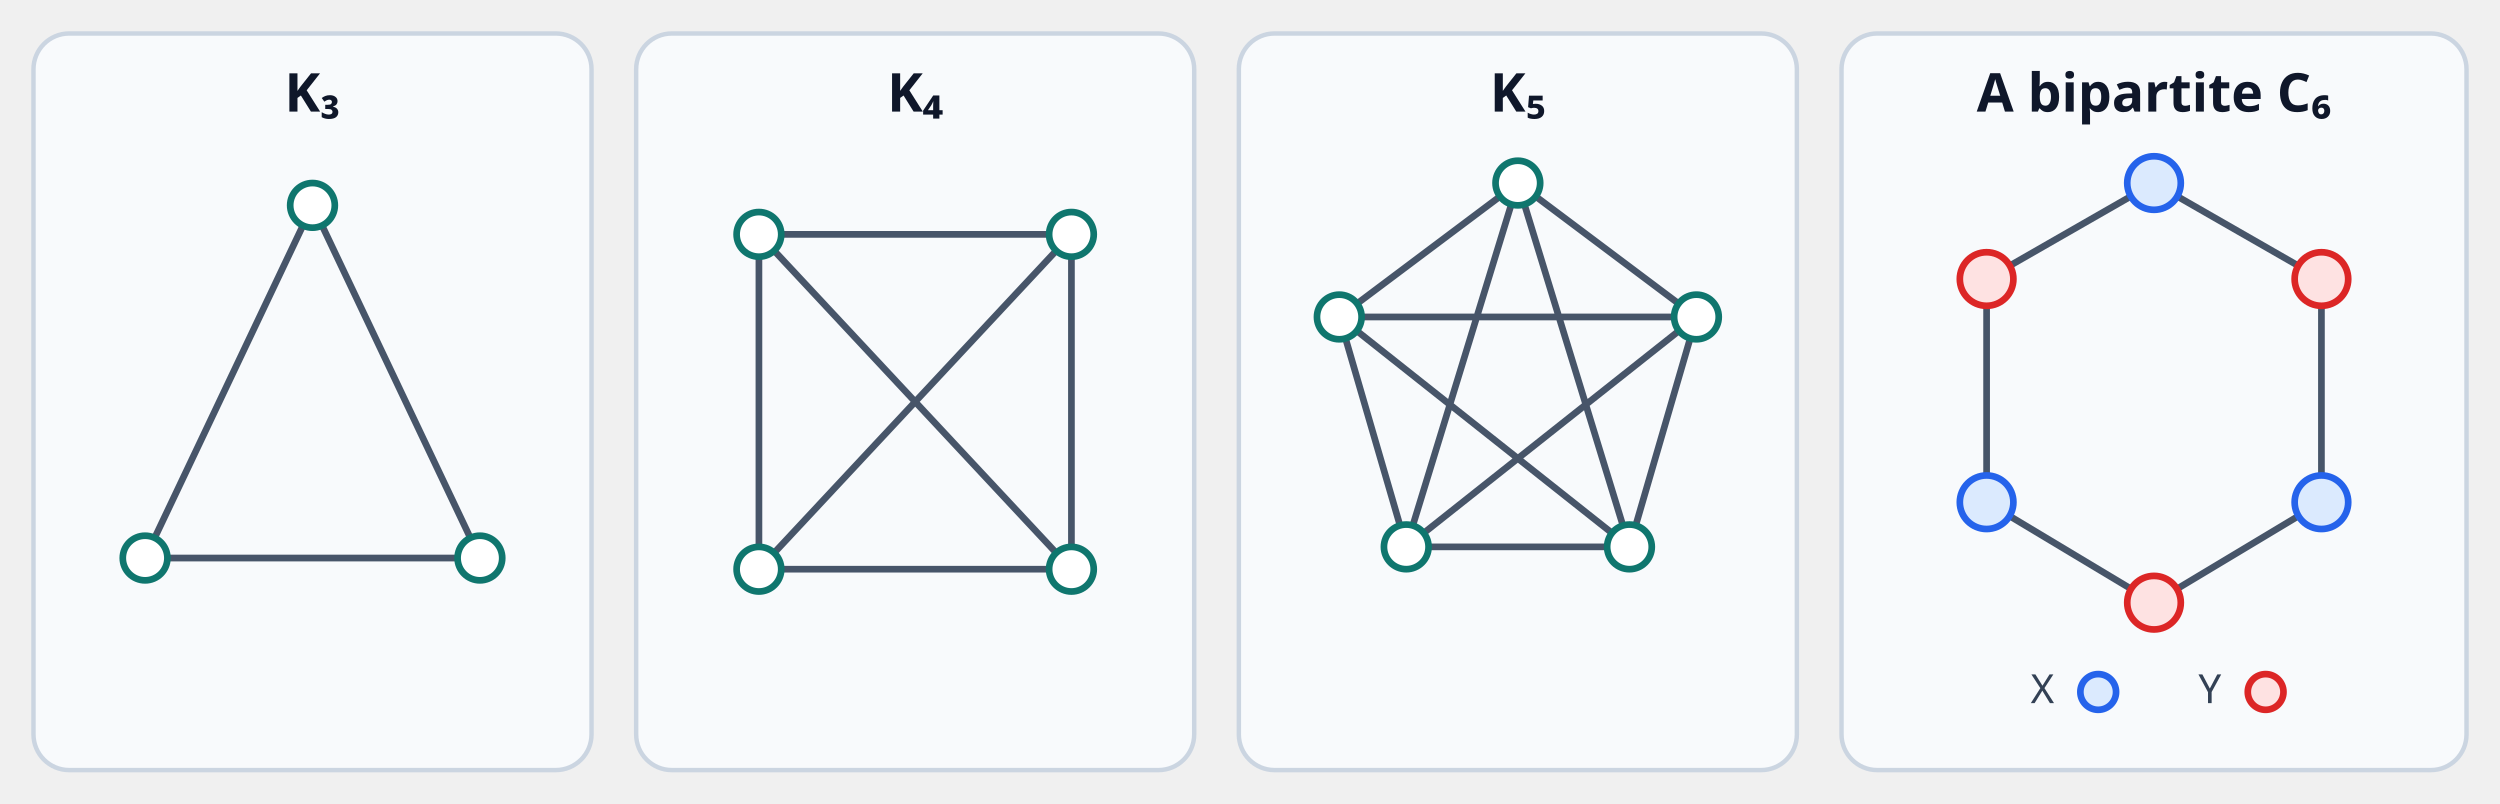
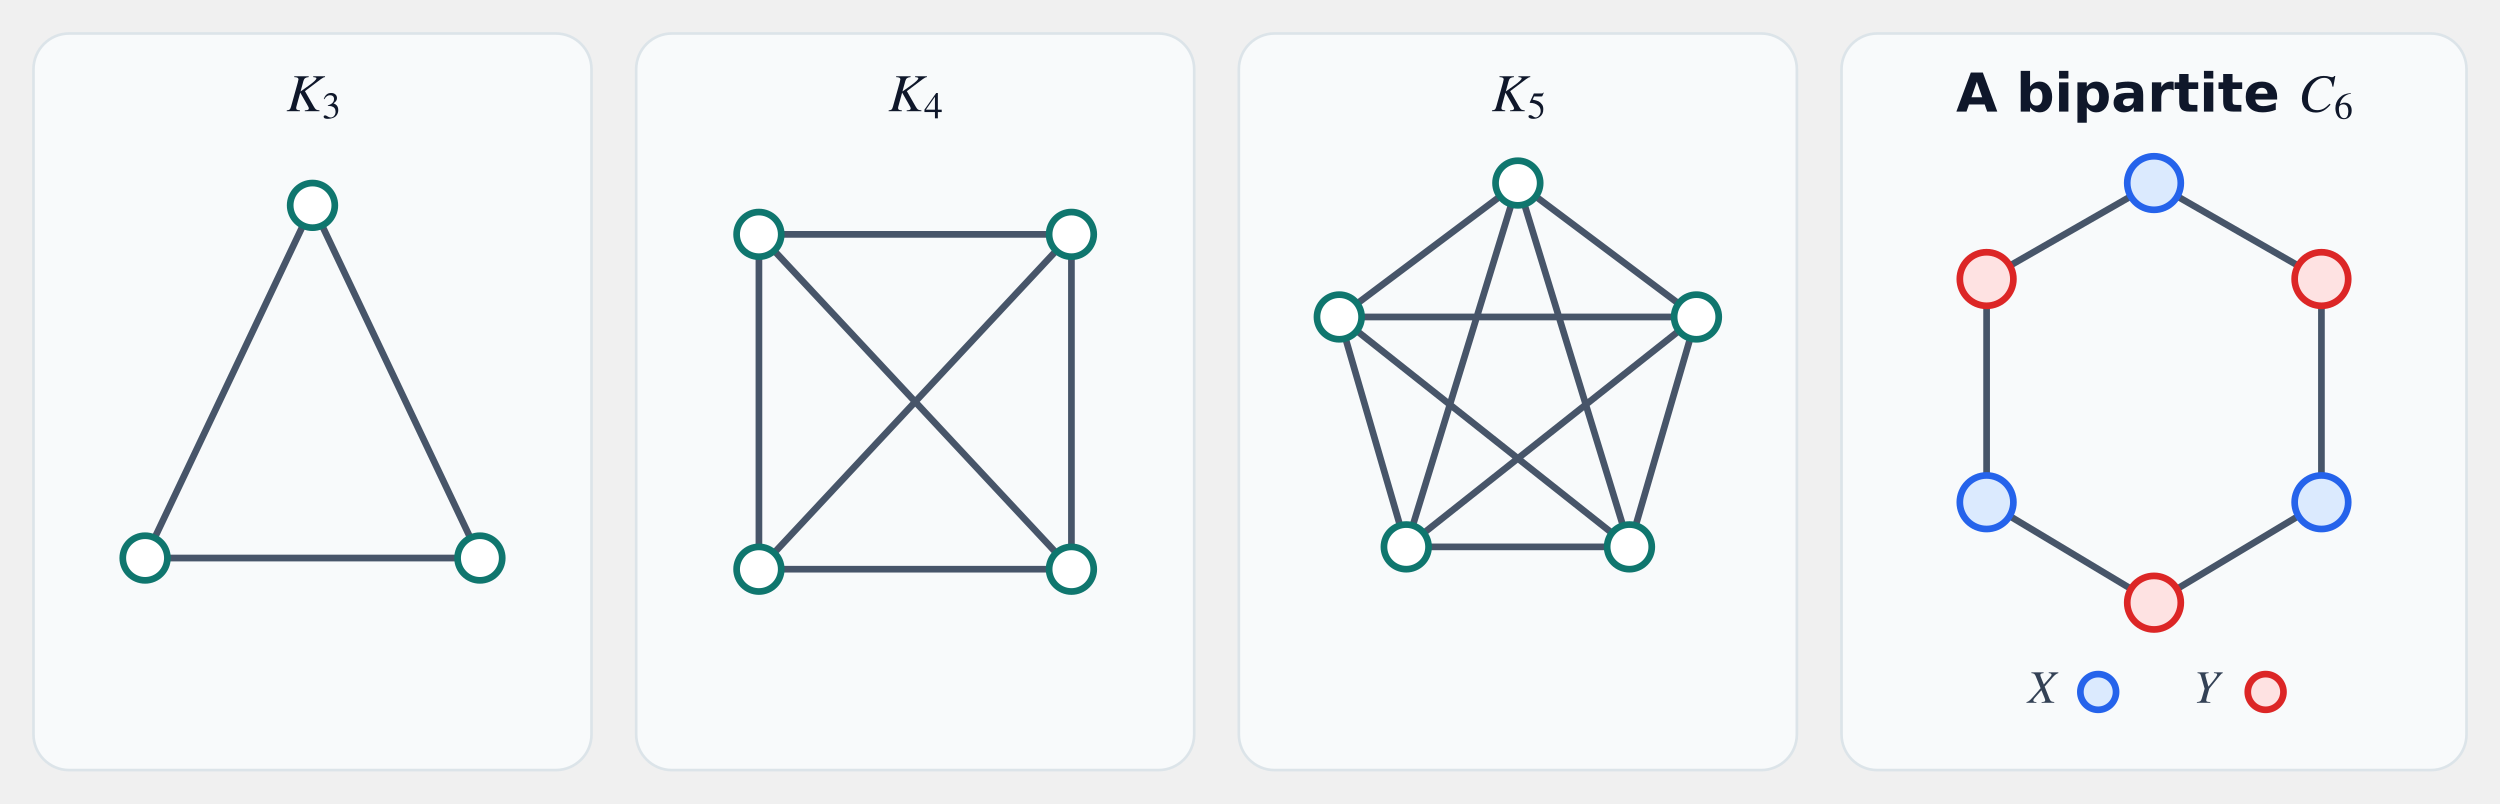
- <svg xmlns="http://www.w3.org/2000/svg" viewBox="0 0 1120 360" role="img" aria-labelledby="title desc">
+ <svg xmlns="http://www.w3.org/2000/svg" viewBox="0 0 1120 360" role="img" aria-labelledby="title desc" width="1120" height="360" data-renderer="Matplotlib MathText / STIX; embedded vector paths">
  <defs>
    <style>
-       .panel{fill:#f8fafc;stroke:#cbd5e1;stroke-width:2}.edge{stroke:#475569;stroke-width:3;fill:none}.v{fill:#fff;stroke:#0f766e;stroke-width:3}.x{fill:#dbeafe;stroke:#2563eb;stroke-width:3}.y{fill:#fee2e2;stroke:#dc2626;stroke-width:3}.ttl{font:600 24px system-ui,sans-serif;fill:#0f172a}.lbl{font:18px system-ui,sans-serif;fill:#334155;text-anchor:middle}
+       .panel{fill:#f8fafb;stroke:#dce4e9;stroke-width:1.2}.edge{stroke:#475569;stroke-width:3;fill:none}.v{fill:#fff;stroke:#0f766e;stroke-width:3}.x{fill:#dbeafe;stroke:#2563eb;stroke-width:3}.y{fill:#fee2e2;stroke:#dc2626;stroke-width:3}.ttl{font:600 24px system-ui,sans-serif;fill:#0f172a}.lbl{font:18px system-ui,sans-serif;fill:#334155;text-anchor:middle}
    </style>
  </defs>
  <rect class="panel" x="15" y="15" width="250" height="330" rx="16" />
  <rect class="panel" x="285" y="15" width="250" height="330" rx="16" />
  <rect class="panel" x="555" y="15" width="250" height="330" rx="16" />
  <rect class="panel" x="825" y="15" width="280" height="330" rx="16" />
-   <text class="ttl" x="140" y="50" text-anchor="middle">K₃</text>
+   <g role="img" aria-label="K₃" data-typeset="$K_{3}$" transform="translate(140 50) scale(1 -1) translate(-11.70825 0)">
+     <path d="M17.329 15.84 L17.329 15.457 Q16.657 15.457 15.48 14.569 L8.329 9.169 L12.36 2.138 Q12.911 1.177 13.32 0.922 Q13.729 0.671 14.857 0.551 L14.857 0.169 L8.258 0.169 L8.258 0.551 L8.951 0.626 Q10.057 0.72 10.057 1.391 Q10.057 1.538 10.02 1.702 Q9.982 1.871 9.863 2.1 Q9.742 2.329 9.671 2.46 Q9.6 2.591 9.409 2.929 Q9.217 3.266 9.169 3.36 L6.218 8.52 L4.657 2.831 Q4.391 1.92 4.391 1.609 Q4.391 1.058 4.74 0.851 Q5.089 0.649 6.098 0.551 L6.098 0.169 L0.169 0.169 L0.169 0.551 Q1.2 0.671 1.511 0.96 Q1.823 1.249 2.111 2.257 L5.089 12.938 Q5.423 14.137 5.423 14.426 Q5.423 14.929 5.014 15.169 Q4.609 15.409 3.529 15.457 L3.529 15.84 L10.009 15.84 L10.009 15.457 Q9 15.386 8.449 15.011 Q7.897 14.64 7.631 13.68 L6.36 9.026 L10.031 11.64 Q13.463 14.066 13.463 14.929 Q13.463 15.289 12.6 15.386 L12.023 15.457 L12.023 15.84 L17.329 15.84 Z M17.032 5.562 L16.764 5.63 Q17.15 6.89 17.971 7.62 Q18.796 8.35 20.056 8.35 Q21.232 8.35 21.954 7.712 Q22.678 7.074 22.678 6.05 Q22.678 4.672 21.116 3.73 Q22.04 3.328 22.51 2.84 Q23.248 2.018 23.248 0.674 Q23.248 -0.67 22.476 -1.678 Q21.904 -2.452 20.838 -2.849 Q19.772 -3.242 18.578 -3.242 Q16.696 -3.242 16.696 -2.284 Q16.696 -2.014 16.898 -1.846 Q17.1 -1.678 17.386 -1.678 Q17.806 -1.678 18.41 -2.116 Q19.15 -2.636 19.856 -2.636 Q20.78 -2.636 21.41 -1.89 Q22.04 -1.142 22.04 -0.066 Q22.04 1.866 20.292 2.37 Q19.772 2.538 18.578 2.538 L18.578 2.774 Q19.52 3.092 19.99 3.378 Q21.35 4.15 21.35 5.63 Q21.35 6.47 20.869 6.906 Q20.392 7.342 19.536 7.342 Q18.024 7.342 17.032 5.562 Z" fill="#0f172a" />
+   </g>
  <path class="edge" d="M140 92L65 250L215 250Z" />
  <circle class="v" cx="140" cy="92" r="10" />
  <circle class="v" cx="65" cy="250" r="10" />
  <circle class="v" cx="215" cy="250" r="10" />
-   <text class="ttl" x="410" y="50" text-anchor="middle">K₄</text>
+   <g role="img" aria-label="K₄" data-typeset="$K_{4}$" transform="translate(410 50) scale(1 -1) translate(-12.06131 0)">
+     <path d="M17.329 15.84 L17.329 15.457 Q16.657 15.457 15.48 14.569 L8.329 9.169 L12.36 2.138 Q12.911 1.177 13.32 0.922 Q13.729 0.671 14.857 0.551 L14.857 0.169 L8.258 0.169 L8.258 0.551 L8.951 0.626 Q10.057 0.72 10.057 1.391 Q10.057 1.538 10.02 1.702 Q9.982 1.871 9.863 2.1 Q9.742 2.329 9.671 2.46 Q9.6 2.591 9.409 2.929 Q9.217 3.266 9.169 3.36 L6.218 8.52 L4.657 2.831 Q4.391 1.92 4.391 1.609 Q4.391 1.058 4.74 0.851 Q5.089 0.649 6.098 0.551 L6.098 0.169 L0.169 0.169 L0.169 0.551 Q1.2 0.671 1.511 0.96 Q1.823 1.249 2.111 2.257 L5.089 12.938 Q5.423 14.137 5.423 14.426 Q5.423 14.929 5.014 15.169 Q4.609 15.409 3.529 15.457 L3.529 15.84 L10.009 15.84 L10.009 15.457 Q9 15.386 8.449 15.011 Q7.897 14.64 7.631 13.68 L6.36 9.026 L10.031 11.64 Q13.463 14.066 13.463 14.929 Q13.463 15.289 12.6 15.386 L12.023 15.457 L12.023 15.84 L17.329 15.84 Z M23.954 -0.2 L22.224 -0.2 L22.224 -3.006 L20.914 -3.006 L20.914 -0.2 L16.21 -0.2 L16.21 0.874 L21.484 8.35 L22.224 8.35 L22.224 0.874 L23.954 0.874 L23.954 -0.2 Z M20.914 0.874 L20.914 6.638 L16.882 0.874 L20.914 0.874 Z" fill="#0f172a" />
+   </g>
  <path class="edge" d="M340 105H480V255H340Z M340 105L480 255M480 105L340 255" />
  <circle class="v" cx="340" cy="105" r="10" />
  <circle class="v" cx="480" cy="105" r="10" />
  <circle class="v" cx="480" cy="255" r="10" />
  <circle class="v" cx="340" cy="255" r="10" />
-   <text class="ttl" x="680" y="50" text-anchor="middle">K₅</text>
+   <g role="img" aria-label="K₅" data-typeset="$K_{5}$" transform="translate(680 50) scale(1 -1) translate(-11.76731 0)">
+     <path d="M17.329 15.84 L17.329 15.457 Q16.657 15.457 15.48 14.569 L8.329 9.169 L12.36 2.138 Q12.911 1.177 13.32 0.922 Q13.729 0.671 14.857 0.551 L14.857 0.169 L8.258 0.169 L8.258 0.551 L8.951 0.626 Q10.057 0.72 10.057 1.391 Q10.057 1.538 10.02 1.702 Q9.982 1.871 9.863 2.1 Q9.742 2.329 9.671 2.46 Q9.6 2.591 9.409 2.929 Q9.217 3.266 9.169 3.36 L6.218 8.52 L4.657 2.831 Q4.391 1.92 4.391 1.609 Q4.391 1.058 4.74 0.851 Q5.089 0.649 6.098 0.551 L6.098 0.169 L0.169 0.169 L0.169 0.551 Q1.2 0.671 1.511 0.96 Q1.823 1.249 2.111 2.257 L5.089 12.938 Q5.423 14.137 5.423 14.426 Q5.423 14.929 5.014 15.169 Q4.609 15.409 3.529 15.457 L3.529 15.84 L10.009 15.84 L10.009 15.457 Q9 15.386 8.449 15.011 Q7.897 14.64 7.631 13.68 L6.36 9.026 L10.031 11.64 Q13.463 14.066 13.463 14.929 Q13.463 15.289 12.6 15.386 L12.023 15.457 L12.023 15.84 L17.329 15.84 Z M23.366 8.434 L22.762 7.006 Q22.66 6.788 22.308 6.788 L19.048 6.788 L18.376 5.36 Q20.224 5.008 21.048 4.596 Q21.872 4.184 22.576 3.21 Q23.164 2.404 23.164 1.076 Q23.164 -0.134 22.77 -0.959 Q22.376 -1.78 21.518 -2.418 Q20.376 -3.242 18.662 -3.242 Q17.704 -3.242 17.116 -2.956 Q16.528 -2.67 16.528 -2.2 Q16.528 -1.562 17.284 -1.562 Q17.89 -1.562 18.528 -2.082 Q19.184 -2.62 19.72 -2.62 Q20.594 -2.62 21.29 -1.746 Q21.988 -0.872 21.988 0.22 Q21.988 1.832 20.864 2.74 Q19.402 3.916 17.284 3.916 Q17.084 3.916 17.084 4.05 L17.1 4.134 L18.932 8.116 L22.408 8.116 Q22.694 8.116 22.854 8.2 Q23.014 8.284 23.216 8.552 L23.366 8.434 Z" fill="#0f172a" />
+   </g>
  <path class="edge" d="M680 82L760 142L730 245L630 245L600 142Z M680 82L730 245L600 142L760 142L630 245Z" />
  <circle class="v" cx="680" cy="82" r="10" />
  <circle class="v" cx="760" cy="142" r="10" />
  <circle class="v" cx="730" cy="245" r="10" />
  <circle class="v" cx="630" cy="245" r="10" />
  <circle class="v" cx="600" cy="142" r="10" />
-   <text class="ttl" x="965" y="50" text-anchor="middle">A bipartite C₆</text>
+   <g role="img" aria-label="A bipartite C₆" data-typeset="A bipartite $C_6$" transform="translate(965 50) scale(1 -1) translate(-88.66884 0)">
+     <path d="M12.821 3.191 L5.768 3.191 L4.654 0.004 L0.116 0.004 L6.596 17.501 L11.977 17.501 L18.457 0.004 L13.924 0.004 L12.821 3.191 Z M6.893 6.439 L11.685 6.439 L9.293 13.399 L6.893 6.439 Z M35.93 2.711 Q37.276 2.711 37.985 3.694 Q38.697 4.68 38.697 6.555 Q38.697 8.43 37.985 9.412 Q37.276 10.399 35.93 10.399 Q34.583 10.399 33.86 9.409 Q33.14 8.419 33.14 6.555 Q33.14 4.691 33.86 3.701 Q34.583 2.711 35.93 2.711 Z M33.14 11.209 Q34.01 12.356 35.063 12.9 Q36.117 13.444 37.49 13.444 Q39.916 13.444 41.472 11.516 Q43.032 9.589 43.032 6.555 Q43.032 3.521 41.472 1.59 Q39.916 -0.338 37.49 -0.338 Q36.117 -0.338 35.063 0.206 Q34.01 0.754 33.14 1.901 L33.14 0.004 L28.947 0.004 L28.947 18.24 L33.14 18.24 L33.14 11.209 Z M46.127 13.129 L50.319 13.129 L50.319 0.004 L46.127 0.004 L46.127 13.129 Z M46.127 18.24 L50.319 18.24 L50.319 14.816 L46.127 14.816 L46.127 18.24 Z M58.546 1.901 L58.546 -4.987 L54.353 -4.987 L54.353 13.129 L58.546 13.129 L58.546 11.209 Q59.416 12.356 60.47 12.9 Q61.523 13.444 62.896 13.444 Q65.322 13.444 66.878 11.516 Q68.438 9.589 68.438 6.555 Q68.438 3.521 66.878 1.59 Q65.322 -0.338 62.896 -0.338 Q61.523 -0.338 60.47 0.206 Q59.416 0.754 58.546 1.901 Z M61.336 10.399 Q59.99 10.399 59.266 9.409 Q58.546 8.419 58.546 6.555 Q58.546 4.691 59.266 3.701 Q59.99 2.711 61.336 2.711 Q62.682 2.711 63.391 3.694 Q64.103 4.68 64.103 6.555 Q64.103 8.43 63.391 9.412 Q62.682 10.399 61.336 10.399 Z M77.413 5.91 Q76.101 5.91 75.437 5.464 Q74.777 5.021 74.777 4.151 Q74.777 3.356 75.309 2.902 Q75.846 2.453 76.794 2.453 Q77.976 2.453 78.786 3.3 Q79.596 4.151 79.596 5.43 L79.596 5.91 L77.413 5.91 Z M83.826 7.492 L83.826 0.004 L79.596 0.004 L79.596 1.95 Q78.752 0.754 77.694 0.206 Q76.641 -0.338 75.129 -0.338 Q73.089 -0.338 71.818 0.851 Q70.547 2.044 70.547 3.941 Q70.547 6.251 72.133 7.327 Q73.723 8.408 77.121 8.408 L79.596 8.408 L79.596 8.734 Q79.596 9.731 78.808 10.193 Q78.024 10.658 76.359 10.658 Q75.013 10.658 73.851 10.387 Q72.692 10.117 71.694 9.578 L71.694 12.776 Q73.044 13.106 74.402 13.275 Q75.763 13.444 77.121 13.444 Q80.672 13.444 82.247 12.045 Q83.826 10.646 83.826 7.492 Z M97.478 9.555 Q96.927 9.814 96.38 9.934 Q95.836 10.057 95.285 10.057 Q93.668 10.057 92.795 9.019 Q91.921 7.984 91.921 6.053 L91.921 0.004 L87.728 0.004 L87.728 13.129 L91.921 13.129 L91.921 10.973 Q92.731 12.262 93.777 12.851 Q94.827 13.444 96.293 13.444 Q96.503 13.444 96.747 13.425 Q96.995 13.41 97.463 13.35 L97.478 9.555 Z M104.143 16.856 L104.143 13.129 L108.471 13.129 L108.471 10.129 L104.143 10.129 L104.143 4.564 Q104.143 3.649 104.507 3.326 Q104.871 3.004 105.951 3.004 L108.107 3.004 L108.107 0.004 L104.507 0.004 Q102.024 0.004 100.986 1.039 Q99.951 2.078 99.951 4.564 L99.951 10.129 L97.862 10.129 L97.862 13.129 L99.951 13.129 L99.951 16.856 L104.143 16.856 Z M111.037 13.129 L115.23 13.129 L115.23 0.004 L111.037 0.004 L111.037 13.129 Z M111.037 18.24 L115.23 18.24 L115.23 14.816 L111.037 14.816 L111.037 18.24 Z M123.842 16.856 L123.842 13.129 L128.17 13.129 L128.17 10.129 L123.842 10.129 L123.842 4.564 Q123.842 3.649 124.206 3.326 Q124.57 3.004 125.65 3.004 L127.806 3.004 L127.806 0.004 L124.206 0.004 Q121.724 0.004 120.685 1.039 Q119.65 2.078 119.65 4.564 L119.65 10.129 L117.561 10.129 L117.561 13.129 L119.65 13.129 L119.65 16.856 L123.842 16.856 Z M143.835 6.6 L143.835 5.407 L134.029 5.407 Q134.179 3.93 135.094 3.191 Q136.009 2.453 137.648 2.453 Q138.971 2.453 140.359 2.846 Q141.75 3.24 143.216 4.035 L143.216 0.802 Q141.727 0.24 140.239 -0.049 Q138.75 -0.338 137.261 -0.338 Q133.699 -0.338 131.722 1.474 Q129.75 3.285 129.75 6.555 Q129.75 9.765 131.689 11.602 Q133.627 13.444 137.029 13.444 Q140.123 13.444 141.979 11.58 Q143.835 9.72 143.835 6.6 Z M139.523 7.995 Q139.523 9.191 138.825 9.922 Q138.127 10.658 137.002 10.658 Q135.784 10.658 135.023 9.971 Q134.261 9.285 134.074 7.995 L139.523 7.995 Z M169.889 15.941 L169 11.141 L168.569 11.213 Q168.134 15.124 164.992 15.124 Q162.374 15.124 160.214 12.795 Q158.943 11.453 158.283 9.533 Q157.623 7.612 157.623 5.572 Q157.623 0.652 161.823 0.652 Q163.312 0.652 164.545 1.275 Q165.783 1.901 167.32 3.506 L167.752 3.146 Q166.143 1.252 164.594 0.412 Q163.049 -0.427 161.2 -0.427 Q158.392 -0.427 156.663 1.238 Q154.934 2.906 154.934 5.835 Q154.934 8.306 156.157 10.549 Q157.383 12.795 159.423 14.235 Q161.872 15.986 164.68 15.986 Q166.334 15.986 167.489 15.581 Q167.969 15.412 168.472 15.412 Q169.12 15.412 169.383 15.941 L169.889 15.941 Z M176.851 8.321 L176.885 8.051 Q174.904 7.733 173.575 6.447 Q172.25 5.161 171.914 3.263 Q172.888 4.019 174.048 4.019 Q175.526 4.019 176.374 3.076 Q177.221 2.137 177.221 0.509 Q177.221 -1.139 176.366 -2.179 Q175.373 -3.407 173.693 -3.407 Q171.643 -3.407 170.719 -1.709 Q169.932 -0.265 169.932 1.517 Q169.932 4.271 171.761 6.153 Q172.804 7.229 173.903 7.673 Q175.003 8.119 176.851 8.321 Z M175.709 -0.013 Q175.709 3.247 173.441 3.247 Q172.601 3.247 172.048 2.801 Q171.494 2.357 171.494 1.297 Q171.494 -0.667 172.105 -1.801 Q172.72 -2.935 173.88 -2.935 Q174.77 -2.935 175.24 -2.137 Q175.709 -1.339 175.709 -0.013 Z" fill="#0f172a" />
+   </g>
  <path class="edge" d="M965 82L1040 125L1040 225L965 270L890 225L890 125Z" />
  <circle class="x" cx="965" cy="82" r="12" />
  <circle class="y" cx="1040" cy="125" r="12" />
  <circle class="x" cx="1040" cy="225" r="12" />
  <circle class="y" cx="965" cy="270" r="12" />
  <circle class="x" cx="890" cy="225" r="12" />
  <circle class="y" cx="890" cy="125" r="12" />
-   <text class="lbl" x="915" y="315">X</text>
+   <g role="img" aria-label="X" data-typeset="$X$" transform="translate(915 315) scale(1 -1) translate(-6.53479 0)">
+     <path d="M13.676 13.781 L13.676 13.448 Q12.988 13.216 12.414 12.789 Q11.84 12.362 11.066 11.464 L7.536 7.412 L9.647 2.088 Q10.022 1.148 10.398 0.878 Q10.773 0.607 11.84 0.48 L11.84 0.147 L6.179 0.147 L6.179 0.48 Q7.08 0.502 7.432 0.679 Q7.788 0.858 7.788 1.253 Q7.788 1.589 7.497 2.32 L6.098 5.765 L2.943 2.173 Q2.463 1.628 2.463 1.171 Q2.463 0.48 3.843 0.48 L3.843 0.147 L-0.607 0.147 L-0.607 0.48 Q0.228 0.626 0.979 1.325 Q1.732 2.026 3.987 4.656 L5.722 6.682 L3.569 12.006 Q3.256 12.779 2.871 13.07 Q2.486 13.363 1.586 13.448 L1.586 13.781 L7.08 13.781 L7.08 13.448 Q6.222 13.344 5.908 13.164 Q5.595 12.988 5.595 12.59 Q5.595 12.238 5.931 11.422 L7.161 8.352 L10.189 11.84 Q10.629 12.342 10.629 12.737 Q10.629 13.386 9.354 13.448 L9.354 13.781 L13.676 13.781 Z" fill="#334155" />
+   </g>
  <circle class="x" cx="940" cy="310" r="8" />
-   <text class="lbl" x="990" y="315">Y</text>
+   <g role="img" aria-label="Y" data-typeset="$Y$" transform="translate(990 315) scale(1 -1) translate(-7.42219 0)">
+     <path d="M13.216 13.781 L13.216 13.448 Q12.779 13.301 12.548 13.083 Q12.319 12.864 11.755 12.172 L7.184 6.535 L6.43 3.967 Q5.804 1.817 5.804 1.315 Q5.804 0.92 6.042 0.75 Q6.284 0.584 6.91 0.545 L7.664 0.48 L7.664 0.147 L1.628 0.147 L1.628 0.48 Q2.695 0.545 3.142 0.868 Q3.592 1.191 3.863 2.173 L5.096 6.453 L3.507 12.029 Q3.279 12.864 3.018 13.092 Q2.757 13.321 1.899 13.448 L1.899 13.781 L6.89 13.781 L6.89 13.448 Q5.97 13.363 5.677 13.207 Q5.386 13.05 5.386 12.694 Q5.386 12.342 6.14 9.69 L6.786 7.393 L7.602 8.352 Q10.711 12.029 10.711 12.799 Q10.711 13.301 9.876 13.386 L9.272 13.448 L9.272 13.781 L13.216 13.781 Z" fill="#334155" />
+   </g>
  <circle class="y" cx="1015" cy="310" r="8" />
</svg>
